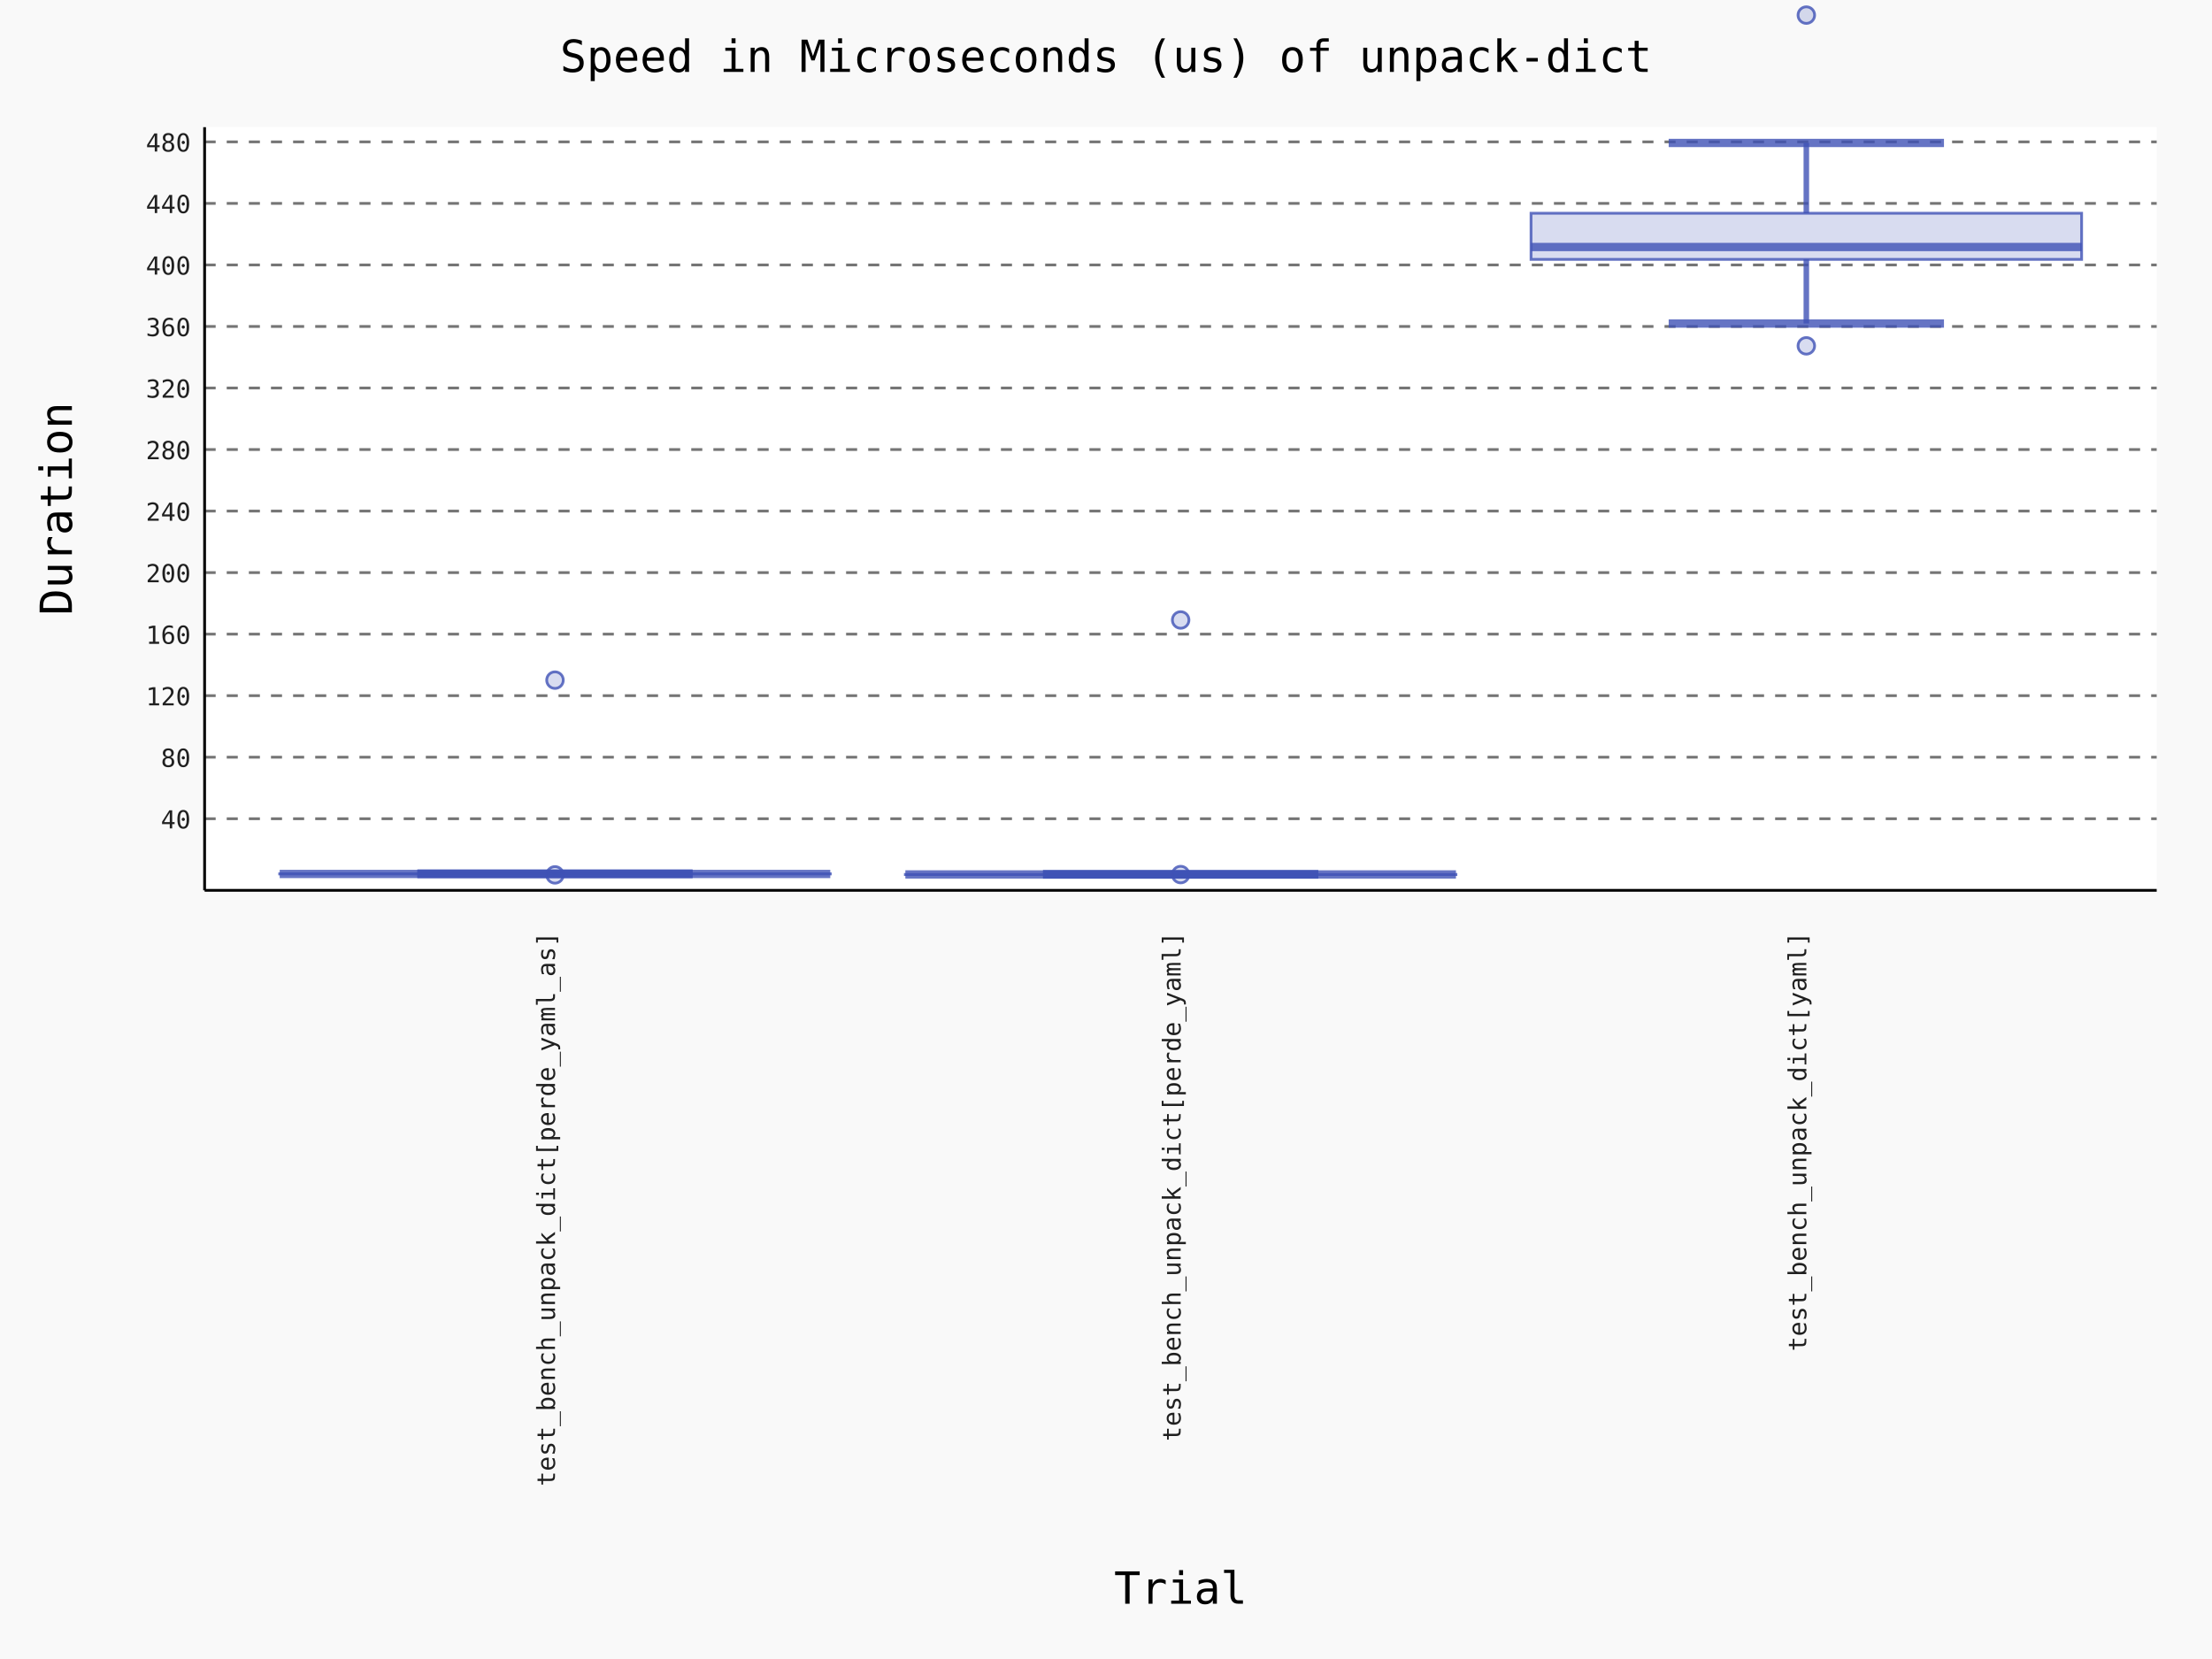
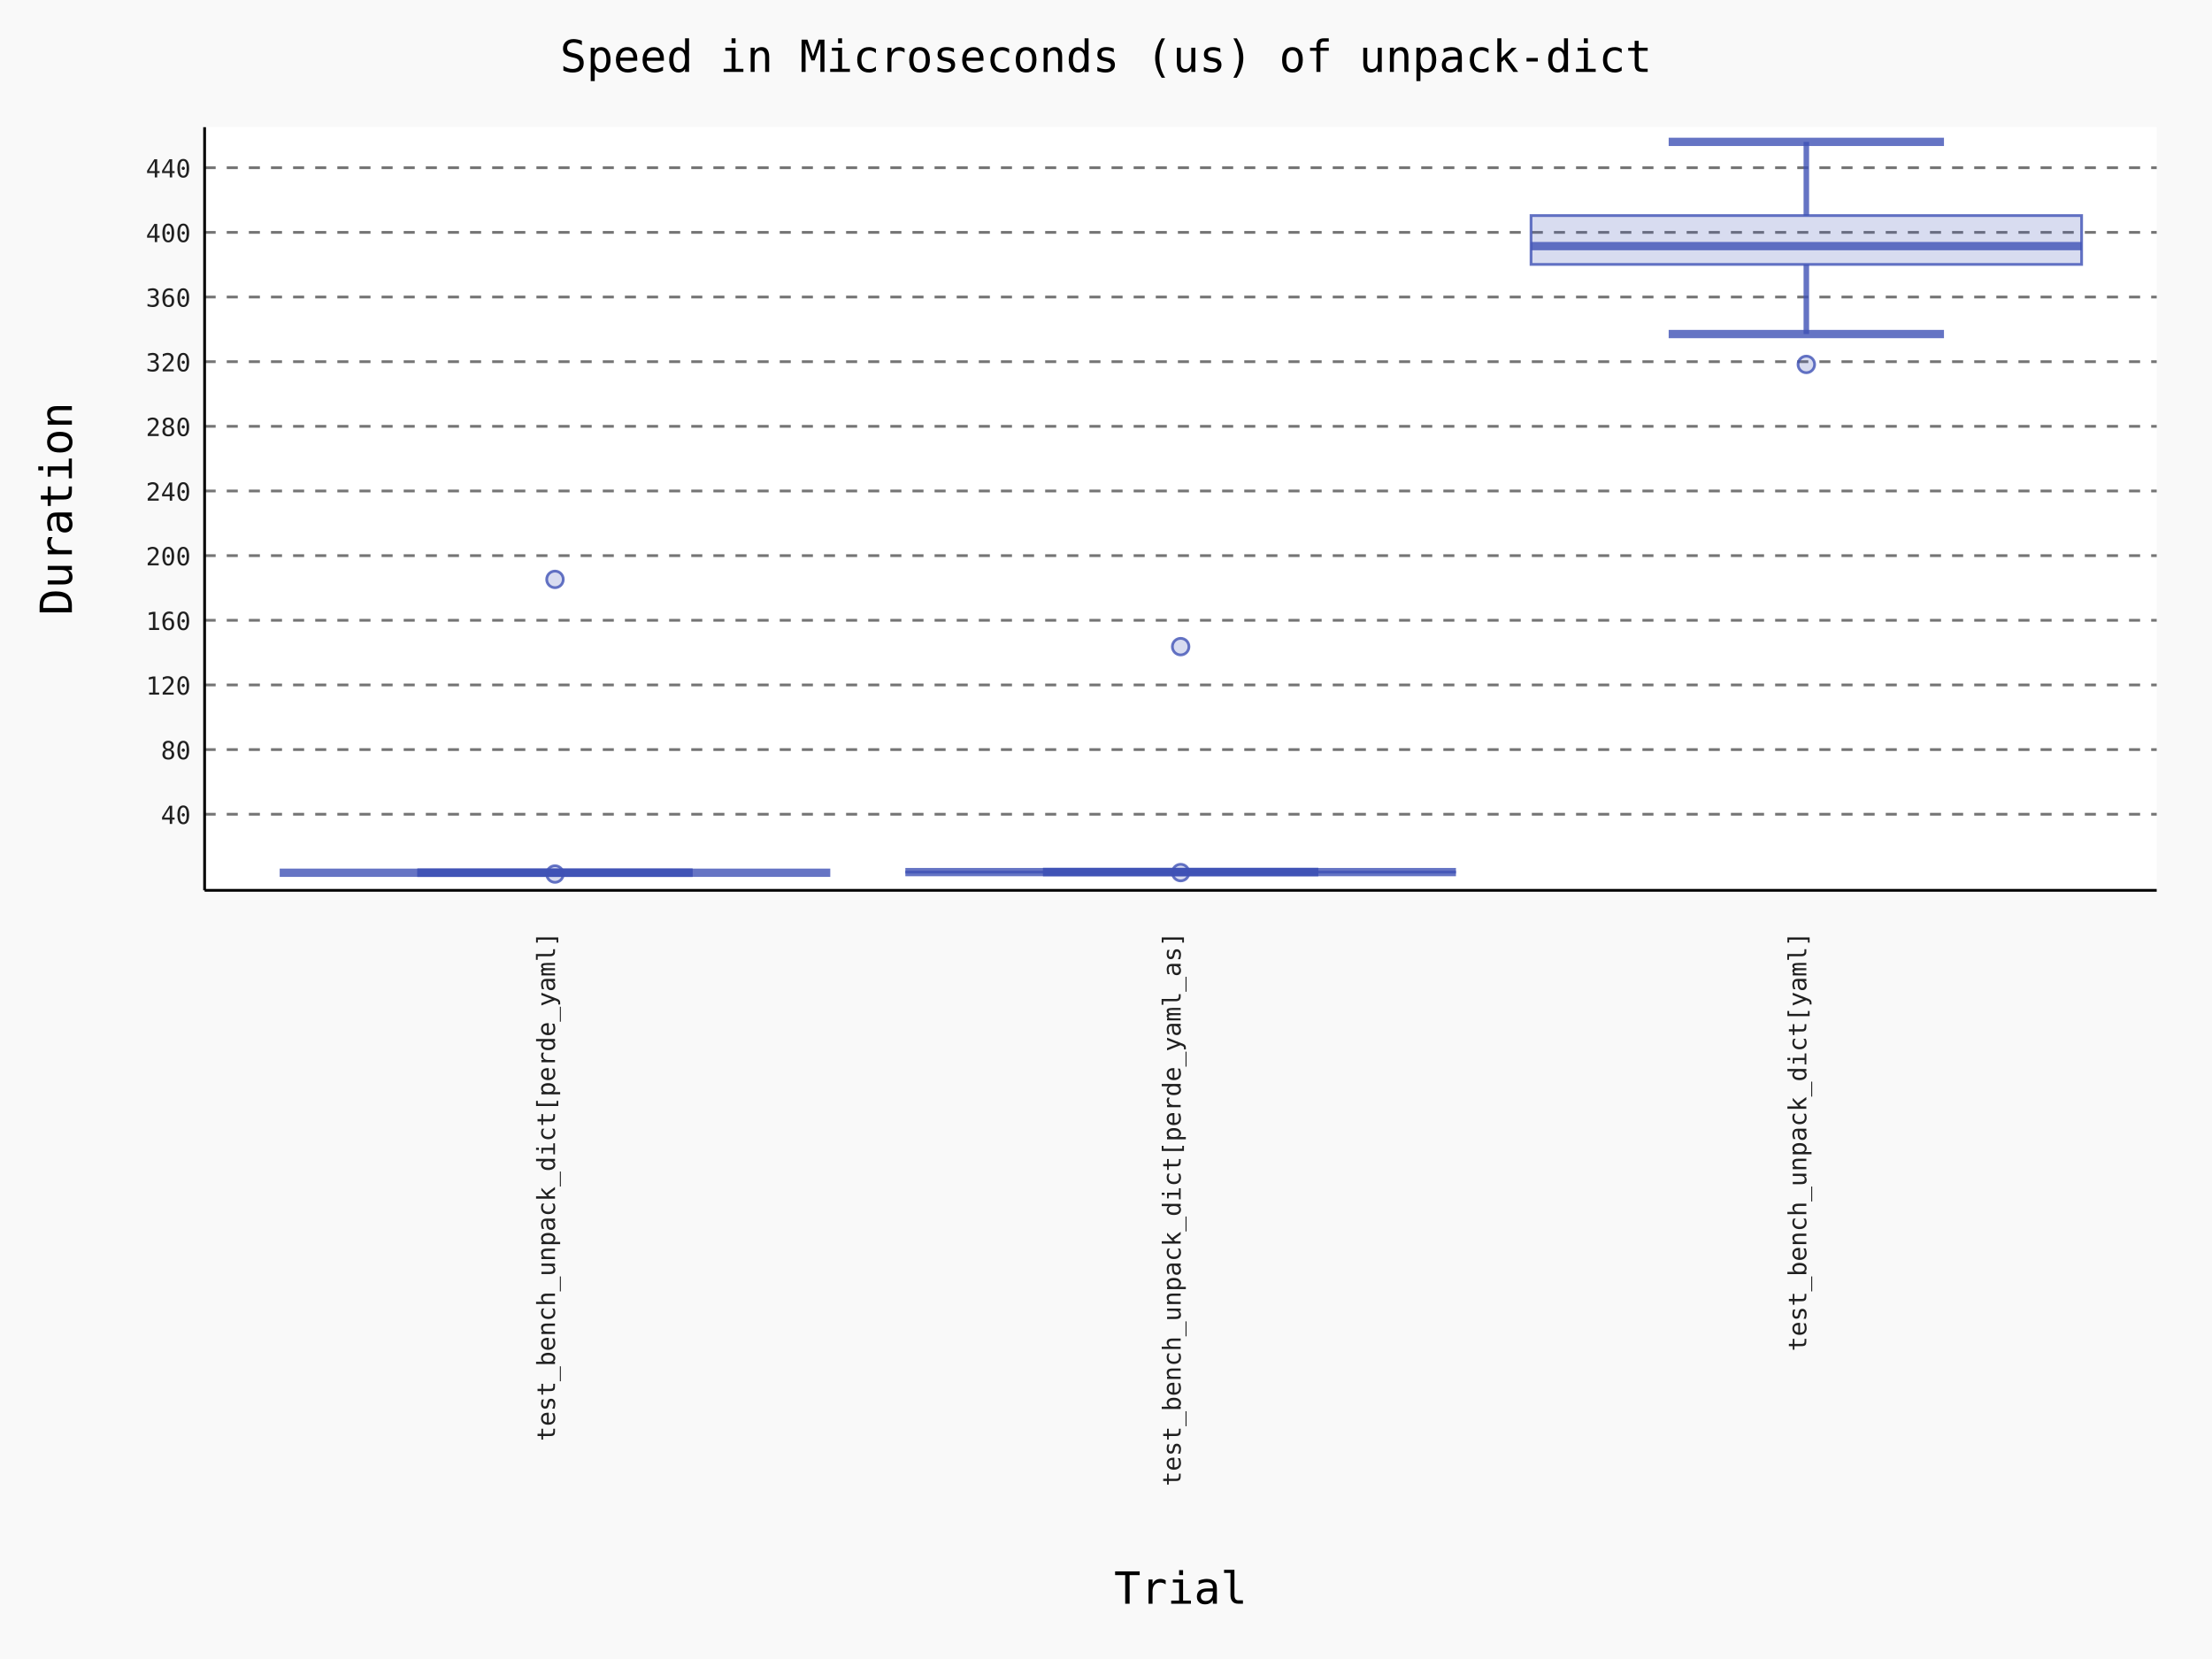
- <svg xmlns="http://www.w3.org/2000/svg" class="pygal-chart" id="chart-20b1a3df-bb37-42b4-a46f-3497f6ac639e" viewBox="0 0 800 600">
+ <svg xmlns="http://www.w3.org/2000/svg" id="chart-73c61db9-a515-4878-814c-58f81a11a6ec" class="pygal-chart" viewBox="0 0 800 600">
  <defs>
-     <style type="text/css">#chart-20b1a3df-bb37-42b4-a46f-3497f6ac639e{-webkit-user-select:none;-webkit-font-smoothing:antialiased;font-family:Consolas,"Deja Vu Sans Mono","Bitstream Vera Sans Mono","Courier New",monospace}#chart-20b1a3df-bb37-42b4-a46f-3497f6ac639e .title{font-family:Consolas,"Deja Vu Sans Mono","Bitstream Vera Sans Mono","Courier New",monospace;font-size:16px}#chart-20b1a3df-bb37-42b4-a46f-3497f6ac639e .legends .legend text{font-family:Consolas,"Deja Vu Sans Mono","Bitstream Vera Sans Mono","Courier New",monospace;font-size:14px}#chart-20b1a3df-bb37-42b4-a46f-3497f6ac639e .axis text{font-family:Consolas,"Deja Vu Sans Mono","Bitstream Vera Sans Mono","Courier New",monospace;font-size:10px}#chart-20b1a3df-bb37-42b4-a46f-3497f6ac639e .axis text.major{font-family:Consolas,"Deja Vu Sans Mono","Bitstream Vera Sans Mono","Courier New",monospace;font-size:10px}#chart-20b1a3df-bb37-42b4-a46f-3497f6ac639e .text-overlay text.value{font-family:Consolas,"Deja Vu Sans Mono","Bitstream Vera Sans Mono","Courier New",monospace;font-size:16px}#chart-20b1a3df-bb37-42b4-a46f-3497f6ac639e .text-overlay text.label{font-family:Consolas,"Deja Vu Sans Mono","Bitstream Vera Sans Mono","Courier New",monospace;font-size:10px}#chart-20b1a3df-bb37-42b4-a46f-3497f6ac639e .tooltip{font-family:Consolas,"Deja Vu Sans Mono","Bitstream Vera Sans Mono","Courier New",monospace;font-size:14px}#chart-20b1a3df-bb37-42b4-a46f-3497f6ac639e text.no_data{font-family:Consolas,"Deja Vu Sans Mono","Bitstream Vera Sans Mono","Courier New",monospace;font-size:64px}
- #chart-20b1a3df-bb37-42b4-a46f-3497f6ac639e{background-color:rgba(249,249,249,1)}#chart-20b1a3df-bb37-42b4-a46f-3497f6ac639e path,#chart-20b1a3df-bb37-42b4-a46f-3497f6ac639e line,#chart-20b1a3df-bb37-42b4-a46f-3497f6ac639e rect,#chart-20b1a3df-bb37-42b4-a46f-3497f6ac639e circle{-webkit-transition:150ms;-moz-transition:150ms;transition:150ms}#chart-20b1a3df-bb37-42b4-a46f-3497f6ac639e .graph &gt; .background{fill:rgba(249,249,249,1)}#chart-20b1a3df-bb37-42b4-a46f-3497f6ac639e .plot &gt; .background{fill:rgba(255,255,255,1)}#chart-20b1a3df-bb37-42b4-a46f-3497f6ac639e .graph{fill:rgba(0,0,0,.87)}#chart-20b1a3df-bb37-42b4-a46f-3497f6ac639e text.no_data{fill:rgba(0,0,0,1)}#chart-20b1a3df-bb37-42b4-a46f-3497f6ac639e .title{fill:rgba(0,0,0,1)}#chart-20b1a3df-bb37-42b4-a46f-3497f6ac639e .legends .legend text{fill:rgba(0,0,0,.87)}#chart-20b1a3df-bb37-42b4-a46f-3497f6ac639e .legends .legend:hover text{fill:rgba(0,0,0,1)}#chart-20b1a3df-bb37-42b4-a46f-3497f6ac639e .axis .line{stroke:rgba(0,0,0,1)}#chart-20b1a3df-bb37-42b4-a46f-3497f6ac639e .axis .guide.line{stroke:rgba(0,0,0,.54)}#chart-20b1a3df-bb37-42b4-a46f-3497f6ac639e .axis .major.line{stroke:rgba(0,0,0,.87)}#chart-20b1a3df-bb37-42b4-a46f-3497f6ac639e .axis text.major{fill:rgba(0,0,0,1)}#chart-20b1a3df-bb37-42b4-a46f-3497f6ac639e .axis.y .guides:hover .guide.line,#chart-20b1a3df-bb37-42b4-a46f-3497f6ac639e .line-graph .axis.x .guides:hover .guide.line,#chart-20b1a3df-bb37-42b4-a46f-3497f6ac639e .stackedline-graph .axis.x .guides:hover .guide.line,#chart-20b1a3df-bb37-42b4-a46f-3497f6ac639e .xy-graph .axis.x .guides:hover .guide.line{stroke:rgba(0,0,0,1)}#chart-20b1a3df-bb37-42b4-a46f-3497f6ac639e .axis .guides:hover text{fill:rgba(0,0,0,1)}#chart-20b1a3df-bb37-42b4-a46f-3497f6ac639e .reactive{fill-opacity:.7;stroke-opacity:.8}#chart-20b1a3df-bb37-42b4-a46f-3497f6ac639e .ci{stroke:rgba(0,0,0,.87)}#chart-20b1a3df-bb37-42b4-a46f-3497f6ac639e .reactive.active,#chart-20b1a3df-bb37-42b4-a46f-3497f6ac639e .active .reactive{fill-opacity:.8;stroke-opacity:.9;stroke-width:4}#chart-20b1a3df-bb37-42b4-a46f-3497f6ac639e .ci .reactive.active{stroke-width:1.5}#chart-20b1a3df-bb37-42b4-a46f-3497f6ac639e .series text{fill:rgba(0,0,0,1)}#chart-20b1a3df-bb37-42b4-a46f-3497f6ac639e .tooltip rect{fill:rgba(255,255,255,1);stroke:rgba(0,0,0,1);-webkit-transition:opacity 150ms;-moz-transition:opacity 150ms;transition:opacity 150ms}#chart-20b1a3df-bb37-42b4-a46f-3497f6ac639e .tooltip .label{fill:rgba(0,0,0,.87)}#chart-20b1a3df-bb37-42b4-a46f-3497f6ac639e .tooltip .label{fill:rgba(0,0,0,.87)}#chart-20b1a3df-bb37-42b4-a46f-3497f6ac639e .tooltip .legend{font-size:.8em;fill:rgba(0,0,0,.54)}#chart-20b1a3df-bb37-42b4-a46f-3497f6ac639e .tooltip .x_label{font-size:.6em;fill:rgba(0,0,0,1)}#chart-20b1a3df-bb37-42b4-a46f-3497f6ac639e .tooltip .xlink{font-size:.5em;text-decoration:underline}#chart-20b1a3df-bb37-42b4-a46f-3497f6ac639e .tooltip .value{font-size:1.5em}#chart-20b1a3df-bb37-42b4-a46f-3497f6ac639e .bound{font-size:.5em}#chart-20b1a3df-bb37-42b4-a46f-3497f6ac639e .max-value{font-size:.75em;fill:rgba(0,0,0,.54)}#chart-20b1a3df-bb37-42b4-a46f-3497f6ac639e .map-element{fill:rgba(255,255,255,1);stroke:rgba(0,0,0,.54) !important}#chart-20b1a3df-bb37-42b4-a46f-3497f6ac639e .map-element .reactive{fill-opacity:inherit;stroke-opacity:inherit}#chart-20b1a3df-bb37-42b4-a46f-3497f6ac639e .color-0,#chart-20b1a3df-bb37-42b4-a46f-3497f6ac639e .color-0 a:visited{stroke:#3F51B5;fill:#3F51B5}#chart-20b1a3df-bb37-42b4-a46f-3497f6ac639e .color-1,#chart-20b1a3df-bb37-42b4-a46f-3497f6ac639e .color-1 a:visited{stroke:#3F51B5;fill:#3F51B5}#chart-20b1a3df-bb37-42b4-a46f-3497f6ac639e .color-2,#chart-20b1a3df-bb37-42b4-a46f-3497f6ac639e .color-2 a:visited{stroke:#3F51B5;fill:#3F51B5}#chart-20b1a3df-bb37-42b4-a46f-3497f6ac639e .text-overlay .color-0 text{fill:black}#chart-20b1a3df-bb37-42b4-a46f-3497f6ac639e .text-overlay .color-1 text{fill:black}#chart-20b1a3df-bb37-42b4-a46f-3497f6ac639e .text-overlay .color-2 text{fill:black}
- #chart-20b1a3df-bb37-42b4-a46f-3497f6ac639e text.no_data{text-anchor:middle}#chart-20b1a3df-bb37-42b4-a46f-3497f6ac639e .guide.line{fill:none}#chart-20b1a3df-bb37-42b4-a46f-3497f6ac639e .centered{text-anchor:middle}#chart-20b1a3df-bb37-42b4-a46f-3497f6ac639e .title{text-anchor:middle}#chart-20b1a3df-bb37-42b4-a46f-3497f6ac639e .legends .legend text{fill-opacity:1}#chart-20b1a3df-bb37-42b4-a46f-3497f6ac639e .axis.x text{text-anchor:middle}#chart-20b1a3df-bb37-42b4-a46f-3497f6ac639e .axis.x:not(.web) text[transform]{text-anchor:start}#chart-20b1a3df-bb37-42b4-a46f-3497f6ac639e .axis.x:not(.web) text[transform].backwards{text-anchor:end}#chart-20b1a3df-bb37-42b4-a46f-3497f6ac639e .axis.y text{text-anchor:end}#chart-20b1a3df-bb37-42b4-a46f-3497f6ac639e .axis.y text[transform].backwards{text-anchor:start}#chart-20b1a3df-bb37-42b4-a46f-3497f6ac639e .axis.y2 text{text-anchor:start}#chart-20b1a3df-bb37-42b4-a46f-3497f6ac639e .axis.y2 text[transform].backwards{text-anchor:end}#chart-20b1a3df-bb37-42b4-a46f-3497f6ac639e .axis .guide.line{stroke-dasharray:4,4}#chart-20b1a3df-bb37-42b4-a46f-3497f6ac639e .axis .major.guide.line{stroke-dasharray:6,6}#chart-20b1a3df-bb37-42b4-a46f-3497f6ac639e .horizontal .axis.y .guide.line,#chart-20b1a3df-bb37-42b4-a46f-3497f6ac639e .horizontal .axis.y2 .guide.line,#chart-20b1a3df-bb37-42b4-a46f-3497f6ac639e .vertical .axis.x .guide.line{opacity:0}#chart-20b1a3df-bb37-42b4-a46f-3497f6ac639e .horizontal .axis.always_show .guide.line,#chart-20b1a3df-bb37-42b4-a46f-3497f6ac639e .vertical .axis.always_show .guide.line{opacity:1 !important}#chart-20b1a3df-bb37-42b4-a46f-3497f6ac639e .axis.y .guides:hover .guide.line,#chart-20b1a3df-bb37-42b4-a46f-3497f6ac639e .axis.y2 .guides:hover .guide.line,#chart-20b1a3df-bb37-42b4-a46f-3497f6ac639e .axis.x .guides:hover .guide.line{opacity:1}#chart-20b1a3df-bb37-42b4-a46f-3497f6ac639e .axis .guides:hover text{opacity:1}#chart-20b1a3df-bb37-42b4-a46f-3497f6ac639e .nofill{fill:none}#chart-20b1a3df-bb37-42b4-a46f-3497f6ac639e .subtle-fill{fill-opacity:.2}#chart-20b1a3df-bb37-42b4-a46f-3497f6ac639e .dot{stroke-width:1px;fill-opacity:1}#chart-20b1a3df-bb37-42b4-a46f-3497f6ac639e .dot.active{stroke-width:5px}#chart-20b1a3df-bb37-42b4-a46f-3497f6ac639e .dot.negative{fill:transparent}#chart-20b1a3df-bb37-42b4-a46f-3497f6ac639e text,#chart-20b1a3df-bb37-42b4-a46f-3497f6ac639e tspan{stroke:none !important}#chart-20b1a3df-bb37-42b4-a46f-3497f6ac639e .series text.active{opacity:1}#chart-20b1a3df-bb37-42b4-a46f-3497f6ac639e .tooltip rect{fill-opacity:.95;stroke-width:.5}#chart-20b1a3df-bb37-42b4-a46f-3497f6ac639e .tooltip text{fill-opacity:1}#chart-20b1a3df-bb37-42b4-a46f-3497f6ac639e .showable{visibility:hidden}#chart-20b1a3df-bb37-42b4-a46f-3497f6ac639e .showable.shown{visibility:visible}#chart-20b1a3df-bb37-42b4-a46f-3497f6ac639e .gauge-background{fill:rgba(229,229,229,1);stroke:none}#chart-20b1a3df-bb37-42b4-a46f-3497f6ac639e .bg-lines{stroke:rgba(249,249,249,1);stroke-width:2px}
+     <style type="text/css">#chart-73c61db9-a515-4878-814c-58f81a11a6ec{-webkit-user-select:none;-webkit-font-smoothing:antialiased;font-family:Consolas,"Deja Vu Sans Mono","Bitstream Vera Sans Mono","Courier New",monospace}#chart-73c61db9-a515-4878-814c-58f81a11a6ec .title{font-family:Consolas,"Deja Vu Sans Mono","Bitstream Vera Sans Mono","Courier New",monospace;font-size:16px}#chart-73c61db9-a515-4878-814c-58f81a11a6ec .legends .legend text{font-family:Consolas,"Deja Vu Sans Mono","Bitstream Vera Sans Mono","Courier New",monospace;font-size:14px}#chart-73c61db9-a515-4878-814c-58f81a11a6ec .axis text{font-family:Consolas,"Deja Vu Sans Mono","Bitstream Vera Sans Mono","Courier New",monospace;font-size:10px}#chart-73c61db9-a515-4878-814c-58f81a11a6ec .axis text.major{font-family:Consolas,"Deja Vu Sans Mono","Bitstream Vera Sans Mono","Courier New",monospace;font-size:10px}#chart-73c61db9-a515-4878-814c-58f81a11a6ec .text-overlay text.value{font-family:Consolas,"Deja Vu Sans Mono","Bitstream Vera Sans Mono","Courier New",monospace;font-size:16px}#chart-73c61db9-a515-4878-814c-58f81a11a6ec .text-overlay text.label{font-family:Consolas,"Deja Vu Sans Mono","Bitstream Vera Sans Mono","Courier New",monospace;font-size:10px}#chart-73c61db9-a515-4878-814c-58f81a11a6ec .tooltip{font-family:Consolas,"Deja Vu Sans Mono","Bitstream Vera Sans Mono","Courier New",monospace;font-size:14px}#chart-73c61db9-a515-4878-814c-58f81a11a6ec text.no_data{font-family:Consolas,"Deja Vu Sans Mono","Bitstream Vera Sans Mono","Courier New",monospace;font-size:64px}
+ #chart-73c61db9-a515-4878-814c-58f81a11a6ec{background-color:rgba(249,249,249,1)}#chart-73c61db9-a515-4878-814c-58f81a11a6ec path,#chart-73c61db9-a515-4878-814c-58f81a11a6ec line,#chart-73c61db9-a515-4878-814c-58f81a11a6ec rect,#chart-73c61db9-a515-4878-814c-58f81a11a6ec circle{-webkit-transition:150ms;-moz-transition:150ms;transition:150ms}#chart-73c61db9-a515-4878-814c-58f81a11a6ec .graph &gt; .background{fill:rgba(249,249,249,1)}#chart-73c61db9-a515-4878-814c-58f81a11a6ec .plot &gt; .background{fill:rgba(255,255,255,1)}#chart-73c61db9-a515-4878-814c-58f81a11a6ec .graph{fill:rgba(0,0,0,.87)}#chart-73c61db9-a515-4878-814c-58f81a11a6ec text.no_data{fill:rgba(0,0,0,1)}#chart-73c61db9-a515-4878-814c-58f81a11a6ec .title{fill:rgba(0,0,0,1)}#chart-73c61db9-a515-4878-814c-58f81a11a6ec .legends .legend text{fill:rgba(0,0,0,.87)}#chart-73c61db9-a515-4878-814c-58f81a11a6ec .legends .legend:hover text{fill:rgba(0,0,0,1)}#chart-73c61db9-a515-4878-814c-58f81a11a6ec .axis .line{stroke:rgba(0,0,0,1)}#chart-73c61db9-a515-4878-814c-58f81a11a6ec .axis .guide.line{stroke:rgba(0,0,0,.54)}#chart-73c61db9-a515-4878-814c-58f81a11a6ec .axis .major.line{stroke:rgba(0,0,0,.87)}#chart-73c61db9-a515-4878-814c-58f81a11a6ec .axis text.major{fill:rgba(0,0,0,1)}#chart-73c61db9-a515-4878-814c-58f81a11a6ec .axis.y .guides:hover .guide.line,#chart-73c61db9-a515-4878-814c-58f81a11a6ec .line-graph .axis.x .guides:hover .guide.line,#chart-73c61db9-a515-4878-814c-58f81a11a6ec .stackedline-graph .axis.x .guides:hover .guide.line,#chart-73c61db9-a515-4878-814c-58f81a11a6ec .xy-graph .axis.x .guides:hover .guide.line{stroke:rgba(0,0,0,1)}#chart-73c61db9-a515-4878-814c-58f81a11a6ec .axis .guides:hover text{fill:rgba(0,0,0,1)}#chart-73c61db9-a515-4878-814c-58f81a11a6ec .reactive{fill-opacity:.7;stroke-opacity:.8}#chart-73c61db9-a515-4878-814c-58f81a11a6ec .ci{stroke:rgba(0,0,0,.87)}#chart-73c61db9-a515-4878-814c-58f81a11a6ec .reactive.active,#chart-73c61db9-a515-4878-814c-58f81a11a6ec .active .reactive{fill-opacity:.8;stroke-opacity:.9;stroke-width:4}#chart-73c61db9-a515-4878-814c-58f81a11a6ec .ci .reactive.active{stroke-width:1.5}#chart-73c61db9-a515-4878-814c-58f81a11a6ec .series text{fill:rgba(0,0,0,1)}#chart-73c61db9-a515-4878-814c-58f81a11a6ec .tooltip rect{fill:rgba(255,255,255,1);stroke:rgba(0,0,0,1);-webkit-transition:opacity 150ms;-moz-transition:opacity 150ms;transition:opacity 150ms}#chart-73c61db9-a515-4878-814c-58f81a11a6ec .tooltip .label{fill:rgba(0,0,0,.87)}#chart-73c61db9-a515-4878-814c-58f81a11a6ec .tooltip .label{fill:rgba(0,0,0,.87)}#chart-73c61db9-a515-4878-814c-58f81a11a6ec .tooltip .legend{font-size:.8em;fill:rgba(0,0,0,.54)}#chart-73c61db9-a515-4878-814c-58f81a11a6ec .tooltip .x_label{font-size:.6em;fill:rgba(0,0,0,1)}#chart-73c61db9-a515-4878-814c-58f81a11a6ec .tooltip .xlink{font-size:.5em;text-decoration:underline}#chart-73c61db9-a515-4878-814c-58f81a11a6ec .tooltip .value{font-size:1.5em}#chart-73c61db9-a515-4878-814c-58f81a11a6ec .bound{font-size:.5em}#chart-73c61db9-a515-4878-814c-58f81a11a6ec .max-value{font-size:.75em;fill:rgba(0,0,0,.54)}#chart-73c61db9-a515-4878-814c-58f81a11a6ec .map-element{fill:rgba(255,255,255,1);stroke:rgba(0,0,0,.54) !important}#chart-73c61db9-a515-4878-814c-58f81a11a6ec .map-element .reactive{fill-opacity:inherit;stroke-opacity:inherit}#chart-73c61db9-a515-4878-814c-58f81a11a6ec .color-0,#chart-73c61db9-a515-4878-814c-58f81a11a6ec .color-0 a:visited{stroke:#3F51B5;fill:#3F51B5}#chart-73c61db9-a515-4878-814c-58f81a11a6ec .color-1,#chart-73c61db9-a515-4878-814c-58f81a11a6ec .color-1 a:visited{stroke:#3F51B5;fill:#3F51B5}#chart-73c61db9-a515-4878-814c-58f81a11a6ec .color-2,#chart-73c61db9-a515-4878-814c-58f81a11a6ec .color-2 a:visited{stroke:#3F51B5;fill:#3F51B5}#chart-73c61db9-a515-4878-814c-58f81a11a6ec .text-overlay .color-0 text{fill:black}#chart-73c61db9-a515-4878-814c-58f81a11a6ec .text-overlay .color-1 text{fill:black}#chart-73c61db9-a515-4878-814c-58f81a11a6ec .text-overlay .color-2 text{fill:black}
+ #chart-73c61db9-a515-4878-814c-58f81a11a6ec text.no_data{text-anchor:middle}#chart-73c61db9-a515-4878-814c-58f81a11a6ec .guide.line{fill:none}#chart-73c61db9-a515-4878-814c-58f81a11a6ec .centered{text-anchor:middle}#chart-73c61db9-a515-4878-814c-58f81a11a6ec .title{text-anchor:middle}#chart-73c61db9-a515-4878-814c-58f81a11a6ec .legends .legend text{fill-opacity:1}#chart-73c61db9-a515-4878-814c-58f81a11a6ec .axis.x text{text-anchor:middle}#chart-73c61db9-a515-4878-814c-58f81a11a6ec .axis.x:not(.web) text[transform]{text-anchor:start}#chart-73c61db9-a515-4878-814c-58f81a11a6ec .axis.x:not(.web) text[transform].backwards{text-anchor:end}#chart-73c61db9-a515-4878-814c-58f81a11a6ec .axis.y text{text-anchor:end}#chart-73c61db9-a515-4878-814c-58f81a11a6ec .axis.y text[transform].backwards{text-anchor:start}#chart-73c61db9-a515-4878-814c-58f81a11a6ec .axis.y2 text{text-anchor:start}#chart-73c61db9-a515-4878-814c-58f81a11a6ec .axis.y2 text[transform].backwards{text-anchor:end}#chart-73c61db9-a515-4878-814c-58f81a11a6ec .axis .guide.line{stroke-dasharray:4,4}#chart-73c61db9-a515-4878-814c-58f81a11a6ec .axis .major.guide.line{stroke-dasharray:6,6}#chart-73c61db9-a515-4878-814c-58f81a11a6ec .horizontal .axis.y .guide.line,#chart-73c61db9-a515-4878-814c-58f81a11a6ec .horizontal .axis.y2 .guide.line,#chart-73c61db9-a515-4878-814c-58f81a11a6ec .vertical .axis.x .guide.line{opacity:0}#chart-73c61db9-a515-4878-814c-58f81a11a6ec .horizontal .axis.always_show .guide.line,#chart-73c61db9-a515-4878-814c-58f81a11a6ec .vertical .axis.always_show .guide.line{opacity:1 !important}#chart-73c61db9-a515-4878-814c-58f81a11a6ec .axis.y .guides:hover .guide.line,#chart-73c61db9-a515-4878-814c-58f81a11a6ec .axis.y2 .guides:hover .guide.line,#chart-73c61db9-a515-4878-814c-58f81a11a6ec .axis.x .guides:hover .guide.line{opacity:1}#chart-73c61db9-a515-4878-814c-58f81a11a6ec .axis .guides:hover text{opacity:1}#chart-73c61db9-a515-4878-814c-58f81a11a6ec .nofill{fill:none}#chart-73c61db9-a515-4878-814c-58f81a11a6ec .subtle-fill{fill-opacity:.2}#chart-73c61db9-a515-4878-814c-58f81a11a6ec .dot{stroke-width:1px;fill-opacity:1}#chart-73c61db9-a515-4878-814c-58f81a11a6ec .dot.active{stroke-width:5px}#chart-73c61db9-a515-4878-814c-58f81a11a6ec .dot.negative{fill:transparent}#chart-73c61db9-a515-4878-814c-58f81a11a6ec text,#chart-73c61db9-a515-4878-814c-58f81a11a6ec tspan{stroke:none !important}#chart-73c61db9-a515-4878-814c-58f81a11a6ec .series text.active{opacity:1}#chart-73c61db9-a515-4878-814c-58f81a11a6ec .tooltip rect{fill-opacity:.95;stroke-width:.5}#chart-73c61db9-a515-4878-814c-58f81a11a6ec .tooltip text{fill-opacity:1}#chart-73c61db9-a515-4878-814c-58f81a11a6ec .showable{visibility:hidden}#chart-73c61db9-a515-4878-814c-58f81a11a6ec .showable.shown{visibility:visible}#chart-73c61db9-a515-4878-814c-58f81a11a6ec .gauge-background{fill:rgba(229,229,229,1);stroke:none}#chart-73c61db9-a515-4878-814c-58f81a11a6ec .bg-lines{stroke:rgba(249,249,249,1);stroke-width:2px}
.tooltip .value{font-size:1em !important}.axis text{font-size:9px !important}</style>
  </defs>
  <g class="graph custombox-graph vertical">
-     <rect class="background" height="600" width="800" x="0" y="0" />
-     <g class="plot" transform="translate(74, 46)">
-       <rect class="background" height="276.0" width="706.0" x="0" y="0" />
+     <rect x="0" y="0" width="800" height="600" class="background" />
+     <g transform="translate(74, 46)" class="plot">
+       <rect x="0" y="0" width="706.0" height="276.0" class="background" />
      <g class="axis y always_show">
-         <path class="line" d="M0 276 h706" />
+         <path d="M0 276 h706" class="line" />
        <g class="guides">
-           <path class="guide line" d="M0 250.107 h706" />
-           <text class="" x="-5" y="253.607">40</text>
+           <path d="M0 248.479 h706" class="guide line" />
+           <text x="-5" y="251.979" class="">40</text>
        </g>
        <g class="guides">
-           <path class="guide line" d="M0 227.852 h706" />
-           <text class="" x="-5" y="231.352">80</text>
+           <path d="M0 225.098 h706" class="guide line" />
+           <text x="-5" y="228.598" class="">80</text>
        </g>
        <g class="guides">
-           <path class="guide line" d="M0 205.598 h706" />
-           <text class="" x="-5" y="209.098">120</text>
+           <path d="M0 201.716 h706" class="guide line" />
+           <text x="-5" y="205.216" class="">120</text>
        </g>
        <g class="guides">
-           <path class="guide line" d="M0 183.343 h706" />
-           <text class="" x="-5" y="186.843">160</text>
+           <path d="M0 178.334 h706" class="guide line" />
+           <text x="-5" y="181.834" class="">160</text>
        </g>
        <g class="guides">
-           <path class="guide line" d="M0 161.089 h706" />
-           <text class="" x="-5" y="164.589">200</text>
+           <path d="M0 154.952 h706" class="guide line" />
+           <text x="-5" y="158.452" class="">200</text>
        </g>
        <g class="guides">
-           <path class="guide line" d="M0 138.835 h706" />
-           <text class="" x="-5" y="142.335">240</text>
+           <path d="M0 131.57 h706" class="guide line" />
+           <text x="-5" y="135.07" class="">240</text>
        </g>
        <g class="guides">
-           <path class="guide line" d="M0 116.58 h706" />
-           <text class="" x="-5" y="120.08">280</text>
+           <path d="M0 108.188 h706" class="guide line" />
+           <text x="-5" y="111.688" class="">280</text>
        </g>
        <g class="guides">
-           <path class="guide line" d="M0 94.326 h706" />
-           <text class="" x="-5" y="97.826">320</text>
+           <path d="M0 84.806 h706" class="guide line" />
+           <text x="-5" y="88.306" class="">320</text>
        </g>
        <g class="guides">
-           <path class="guide line" d="M0 72.071 h706" />
-           <text class="" x="-5" y="75.571">360</text>
+           <path d="M0 61.424 h706" class="guide line" />
+           <text x="-5" y="64.924" class="">360</text>
        </g>
        <g class="guides">
-           <path class="guide line" d="M0 49.817 h706" />
-           <text class="" x="-5" y="53.317">400</text>
+           <path d="M0 38.042 h706" class="guide line" />
+           <text x="-5" y="41.542" class="">400</text>
        </g>
        <g class="guides">
-           <path class="guide line" d="M0 27.562 h706" />
-           <text class="" x="-5" y="31.062">440</text>
-         </g>
-         <g class="guides">
-           <path class="guide line" d="M0 5.308 h706" />
-           <text class="" x="-5" y="8.808">480</text>
+           <path d="M0 14.66 h706" class="guide line" />
+           <text x="-5" y="18.16" class="">440</text>
        </g>
      </g>
      <g class="axis x">
-         <path class="line" d="M0 0 v276" />
+         <path d="M0 0 v276" class="line" />
        <g class="guides">
-           <path class="guide line" d="M126.718 0 v276" />
-           <text class="backwards" transform="rotate(270 126.7179 291)" x="126.718" y="291.0">test_bench_unpack_dict[perde_yaml_as]</text>
+           <path d="M126.718 0 v276" class="guide line" />
+           <text x="126.718" y="291.0" class="backwards" transform="rotate(270 126.7179 291)">test_bench_unpack_dict[perde_yaml]</text>
        </g>
        <g class="guides">
-           <path class="guide line" d="M353 0 v276" />
-           <text class="backwards" transform="rotate(270 353 291)" x="353.0" y="291.0">test_bench_unpack_dict[perde_yaml]</text>
+           <path d="M353 0 v276" class="guide line" />
+           <text x="353.0" y="291.0" class="backwards" transform="rotate(270 353 291)">test_bench_unpack_dict[perde_yaml_as]</text>
        </g>
        <g class="guides">
-           <path class="guide line" d="M579.282 0 v276" />
-           <text class="backwards" transform="rotate(270 579.2821 291)" x="579.282" y="291.0">test_bench_unpack_dict[yaml]</text>
+           <path d="M579.282 0 v276" class="guide line" />
+           <text x="579.282" y="291.0" class="backwards" transform="rotate(270 579.2821 291)">test_bench_unpack_dict[yaml]</text>
        </g>
      </g>
      <g class="series serie-0 color-0">
        <g class="boxes">
          <g class="box">
-             <path class="reactive tooltip-trigger" d="M76.936 270.136 L176.5 270.136" stroke-width="3" />
-             <path class="reactive tooltip-trigger" d="M27.154 270.08 L226.282 270.08" stroke-width="3" />
-             <path class="reactive tooltip-trigger" d="M76.936 269.913 L176.5 269.913" stroke-width="3" />
-             <path class="reactive tooltip-trigger" d="M126.718 270.136 L126.718 270.08" stroke-width="2" />
-             <path class="reactive tooltip-trigger" d="M126.718 269.913 L126.718 270.025" stroke-width="2" />
-             <rect class="subtle-fill reactive tooltip-trigger" height="0.056" width="199.128" x="27.154" y="270.025" />
-             <circle class="subtle-fill reactive tooltip-trigger" cx="126.718" cy="270.414" r="3" />
-             <circle class="subtle-fill reactive tooltip-trigger" cx="126.718" cy="199.979" r="3" />
+             <path stroke-width="3" d="M76.936 269.64 L176.5 269.64" class="reactive tooltip-trigger" />
+             <path stroke-width="3" d="M27.154 269.64 L226.282 269.64" class="reactive tooltip-trigger" />
+             <path stroke-width="3" d="M76.936 269.64 L176.5 269.64" class="reactive tooltip-trigger" />
+             <path stroke-width="2" d="M126.718 269.64 L126.718 269.64" class="reactive tooltip-trigger" />
+             <path stroke-width="2" d="M126.718 269.64 L126.718 269.64" class="reactive tooltip-trigger" />
+             <rect x="27.154" y="269.64" height="0.0" width="199.128" class="subtle-fill reactive tooltip-trigger" />
+             <circle cx="126.718" cy="270.108" r="3" class="subtle-fill reactive tooltip-trigger" />
+             <circle cx="126.718" cy="163.545" r="3" class="subtle-fill reactive tooltip-trigger" />
          </g>
        </g>
      </g>
      <g class="series serie-1 color-1">
        <g class="boxes">
          <g class="box">
-             <path class="reactive tooltip-trigger" d="M303.218 270.303 L402.782 270.303" stroke-width="3" />
-             <path class="reactive tooltip-trigger" d="M253.436 270.247 L452.564 270.247" stroke-width="3" />
-             <path class="reactive tooltip-trigger" d="M303.218 270.136 L402.782 270.136" stroke-width="3" />
-             <path class="reactive tooltip-trigger" d="M353 270.303 L353 270.303" stroke-width="2" />
-             <path class="reactive tooltip-trigger" d="M353 270.136 L353 270.247" stroke-width="2" />
-             <rect class="subtle-fill reactive tooltip-trigger" height="0.056" width="199.128" x="253.436" y="270.247" />
-             <circle class="subtle-fill reactive tooltip-trigger" cx="353" cy="270.303" r="3" />
-             <circle class="subtle-fill reactive tooltip-trigger" cx="353" cy="178.225" r="3" />
+             <path stroke-width="3" d="M303.218 269.406 L402.782 269.406" class="reactive tooltip-trigger" />
+             <path stroke-width="3" d="M253.436 269.406 L452.564 269.406" class="reactive tooltip-trigger" />
+             <path stroke-width="3" d="M303.218 269.348 L402.782 269.348" class="reactive tooltip-trigger" />
+             <path stroke-width="2" d="M353 269.406 L353 269.406" class="reactive tooltip-trigger" />
+             <path stroke-width="2" d="M353 269.348 L353 269.406" class="reactive tooltip-trigger" />
+             <rect x="253.436" y="269.406" height="4.253143686128169e-06" width="199.128" class="subtle-fill reactive tooltip-trigger" />
+             <circle cx="353" cy="269.582" r="3" class="subtle-fill reactive tooltip-trigger" />
+             <circle cx="353" cy="187.862" r="3" class="subtle-fill reactive tooltip-trigger" />
          </g>
        </g>
      </g>
      <g class="series serie-2 color-2">
        <g class="boxes">
          <g class="box">
-             <path class="reactive tooltip-trigger" d="M529.5 71.014 L629.064 71.014" stroke-width="3" />
-             <path class="reactive tooltip-trigger" d="M479.718 43.335 L678.846 43.335" stroke-width="3" />
-             <path class="reactive tooltip-trigger" d="M529.5 5.697 L629.064 5.697" stroke-width="3" />
-             <path class="reactive tooltip-trigger" d="M579.282 71.014 L579.282 47.814" stroke-width="2" />
-             <path class="reactive tooltip-trigger" d="M579.282 5.697 L579.282 31.123" stroke-width="2" />
-             <rect class="subtle-fill reactive tooltip-trigger" height="16.691" width="199.128" x="479.718" y="31.123" />
-             <circle class="subtle-fill reactive tooltip-trigger" cx="579.282" cy="79.081" r="3" />
-             <circle class="subtle-fill reactive tooltip-trigger" cx="579.282" cy="-40.537" r="3" />
+             <path stroke-width="3" d="M529.5 74.81 L629.064 74.81" class="reactive tooltip-trigger" />
+             <path stroke-width="3" d="M479.718 43.011 L678.846 43.011" class="reactive tooltip-trigger" />
+             <path stroke-width="3" d="M529.5 5.308 L629.064 5.308" class="reactive tooltip-trigger" />
+             <path stroke-width="2" d="M579.282 74.81 L579.282 49.631" class="reactive tooltip-trigger" />
+             <path stroke-width="2" d="M579.282 5.308 L579.282 31.963" class="reactive tooltip-trigger" />
+             <rect x="479.718" y="31.963" height="17.668" width="199.128" class="subtle-fill reactive tooltip-trigger" />
+             <circle cx="579.282" cy="85.8" r="3" class="subtle-fill reactive tooltip-trigger" />
+             <circle cx="579.282" cy="-151.994" r="3" class="subtle-fill reactive tooltip-trigger" />
          </g>
        </g>
      </g>
    </g>
    <g class="titles">
-       <text class="title plot_title" x="400.0" y="26">Speed in Microseconds (us) of unpack-dict</text>
-       <text class="title" x="427.0" y="580.0">Trial</text>
-       <text class="title" transform="rotate(-90 0 184)" x="0" y="210.0">Duration</text>
+       <text x="400.0" y="26" class="title plot_title">Speed in Microseconds (us) of unpack-dict</text>
+       <text x="427.0" y="580.0" class="title">Trial</text>
+       <text x="0" y="210.0" class="title" transform="rotate(-90 0 184)">Duration</text>
    </g>
-     <g class="plot overlay" transform="translate(74, 46)">
+     <g transform="translate(74, 46)" class="plot overlay">
      <g class="series serie-0 color-0" />
      <g class="series serie-1 color-1" />
      <g class="series serie-2 color-2" />
    </g>
-     <g class="plot text-overlay" transform="translate(74, 46)">
+     <g transform="translate(74, 46)" class="plot text-overlay">
      <g class="series serie-0 color-0" />
      <g class="series serie-1 color-1" />
      <g class="series serie-2 color-2" />
    </g>
-     <g class="plot tooltip-overlay" transform="translate(74, 46)">
-       <g class="tooltip" style="opacity: 0" transform="translate(0 0)">
-         <rect class="tooltip-box" height="0" rx="0" ry="0" width="0" />
+     <g transform="translate(74, 46)" class="plot tooltip-overlay">
+       <g transform="translate(0 0)" style="opacity: 0" class="tooltip">
+         <rect rx="0" ry="0" width="0" height="0" class="tooltip-box" />
        <g class="text" />
      </g>
    </g>
  </g>
</svg>
